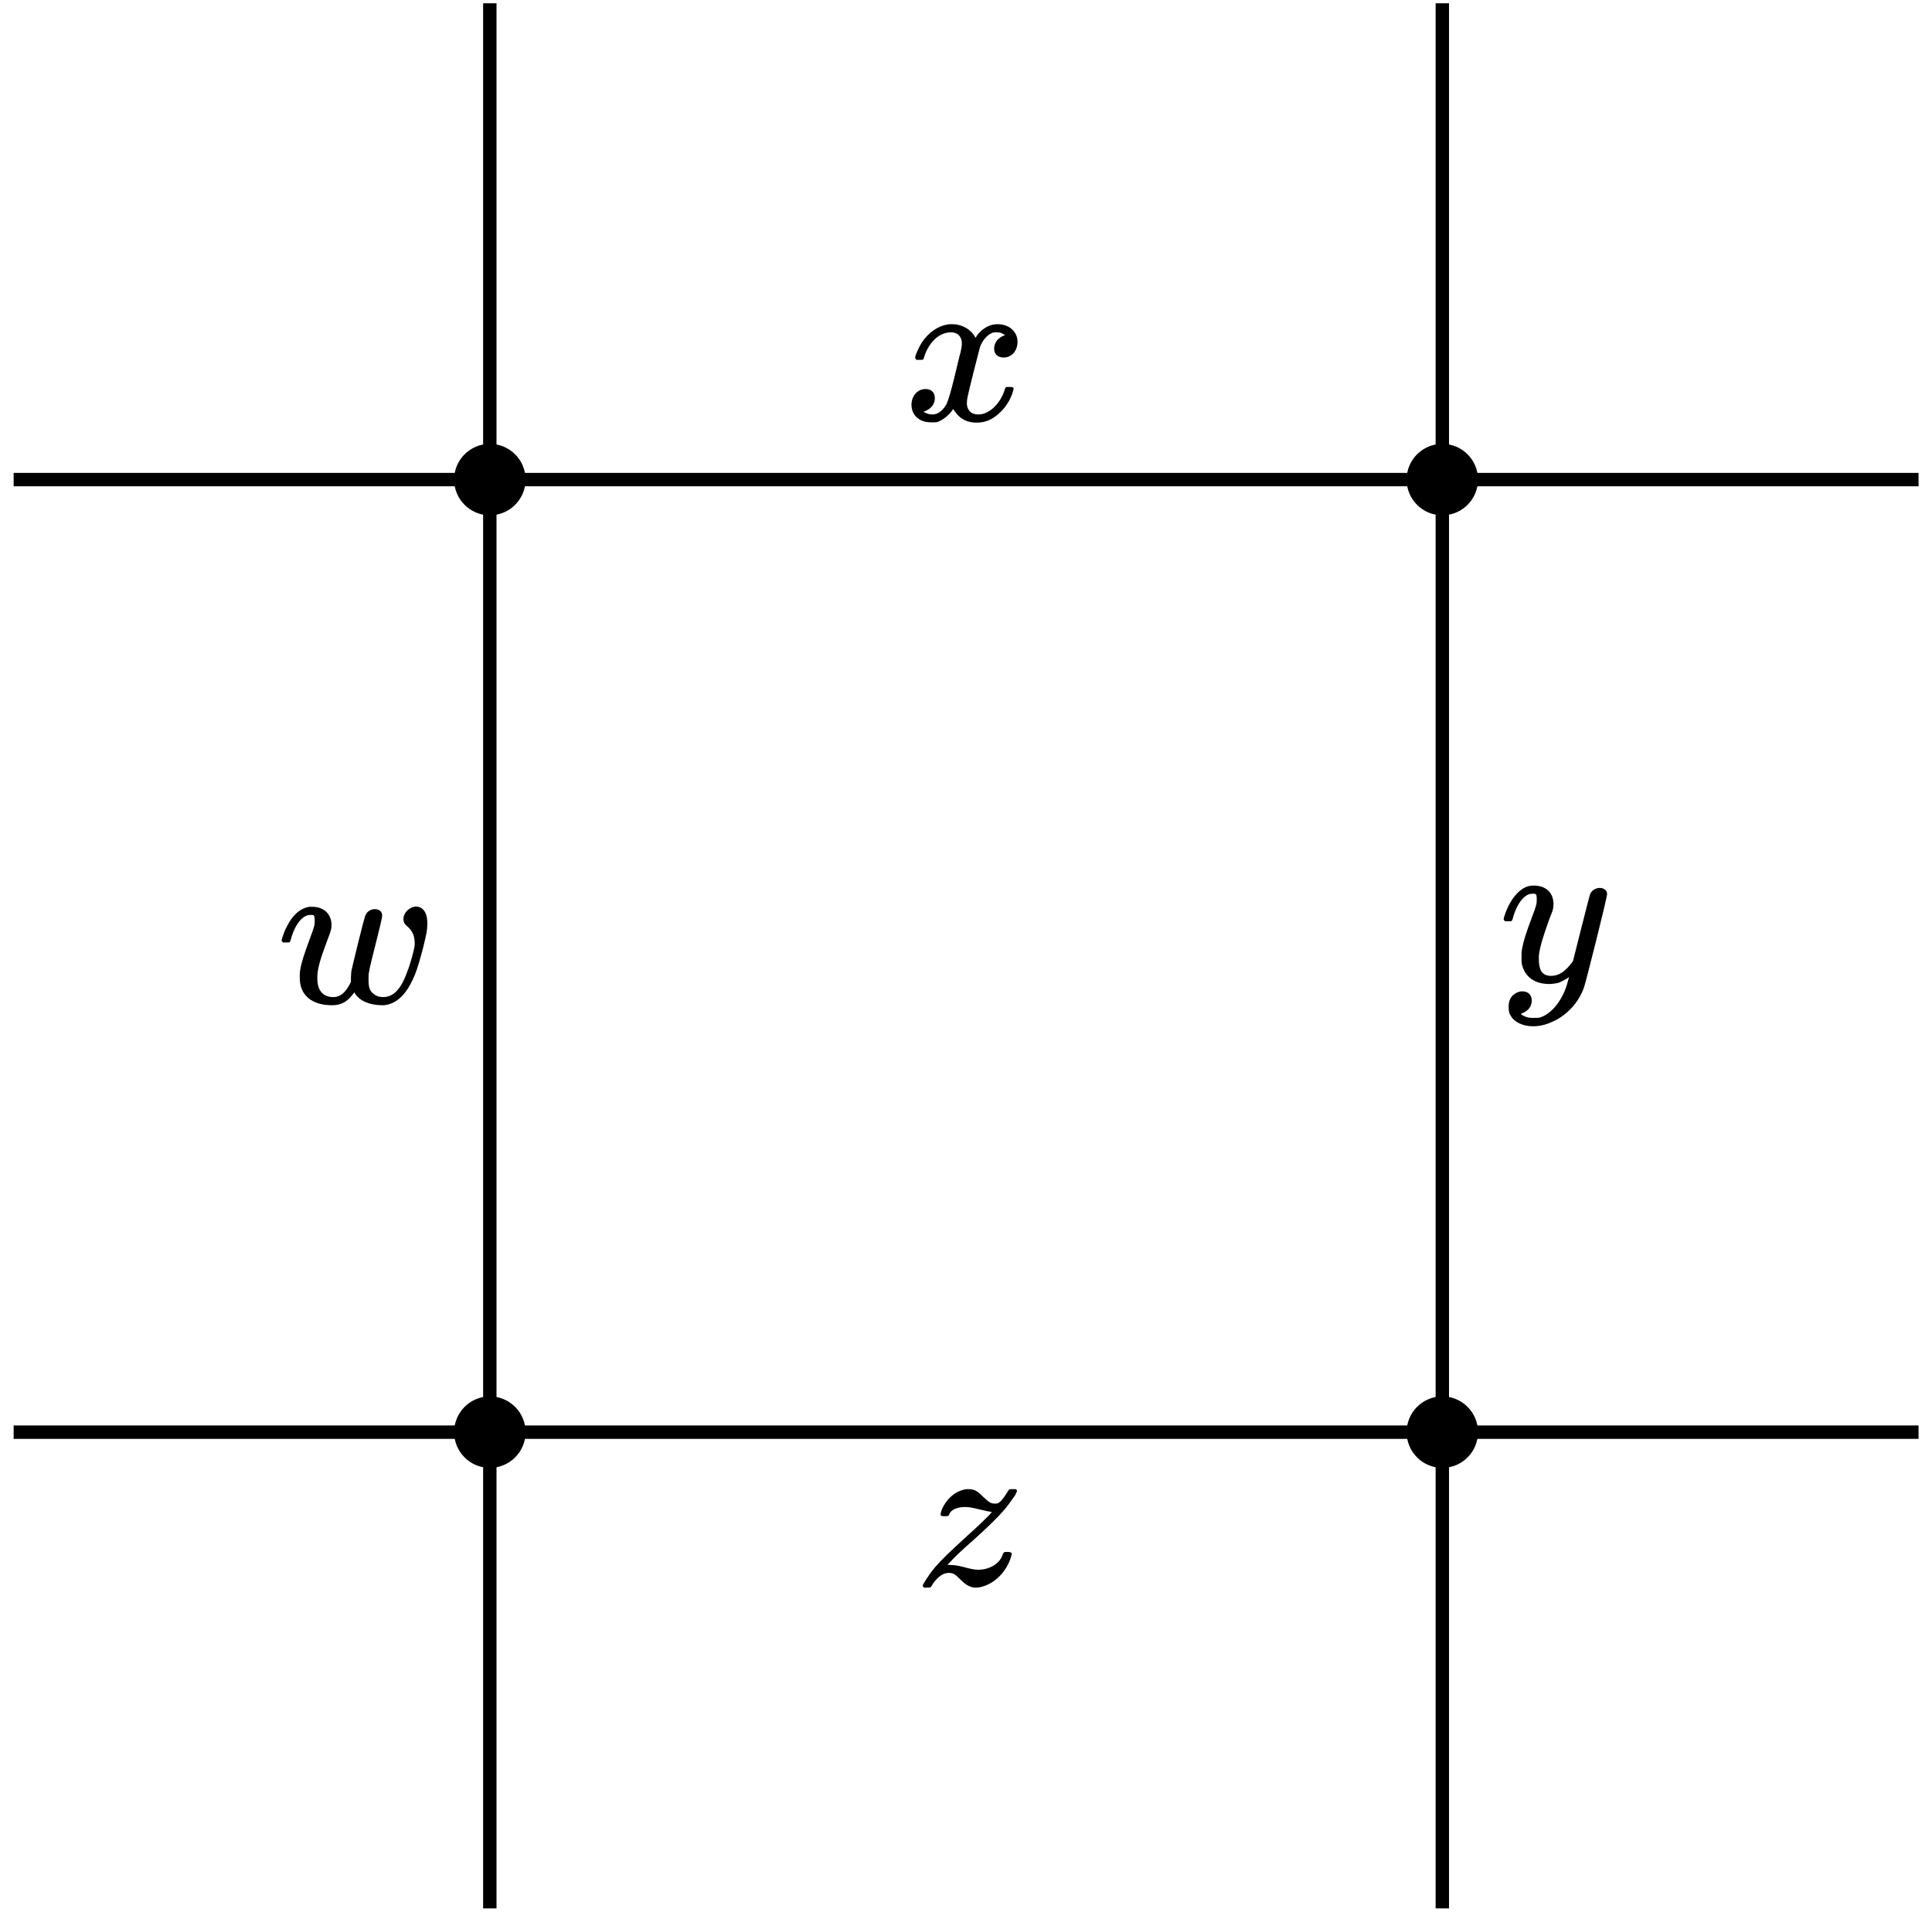
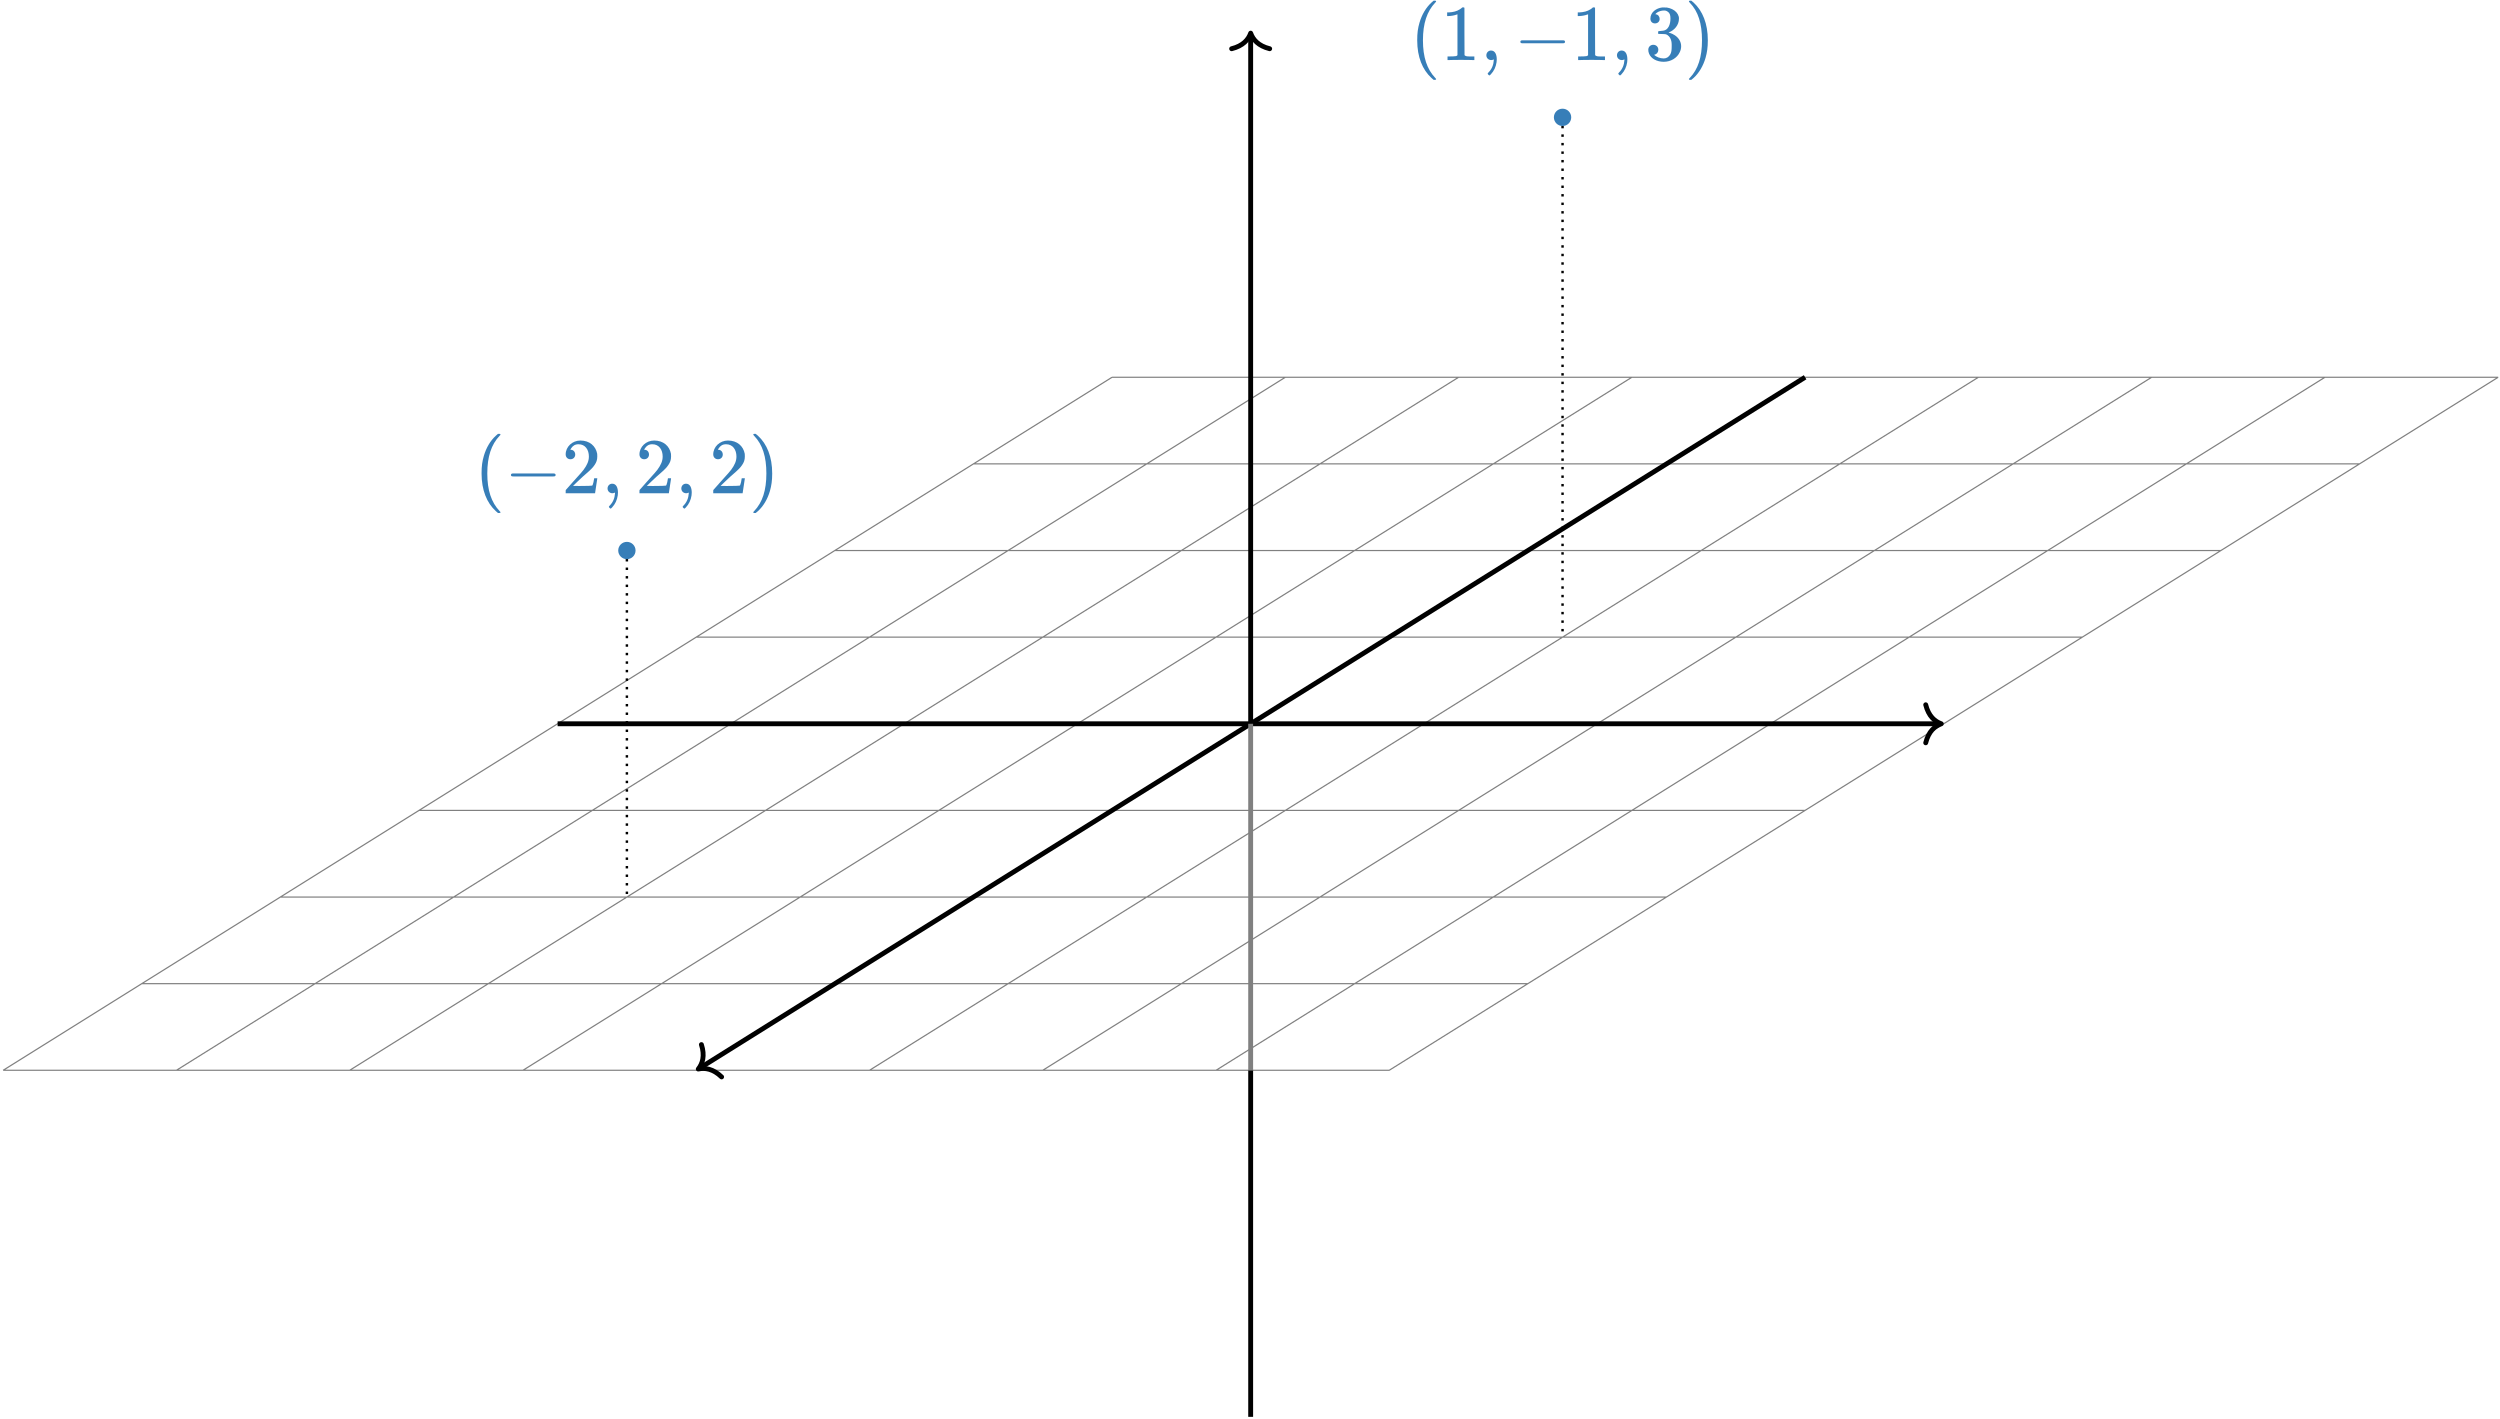
- <svg xmlns="http://www.w3.org/2000/svg" xmlns:xlink="http://www.w3.org/1999/xlink" width="115pt" height="114pt" viewBox="0 0 115 114" version="1.1">
+ <svg xmlns="http://www.w3.org/2000/svg" xmlns:xlink="http://www.w3.org/1999/xlink" width="409pt" height="232pt" viewBox="0 0 409 232" version="1.1">
  <defs>
    <g>
      <symbol overflow="visible" id="glyph0-0">
        <path style="stroke:none;" d="M 0.641 0 L 2.594 0 L 2.594 -6.906 L 0.641 -6.906 Z M 1.297 -0.641 L 1.297 -6.25 L 1.938 -6.25 L 1.938 -0.641 Z M 1.297 -0.641 " />
      </symbol>
      <symbol overflow="visible" id="glyph0-1">
-         <path style="stroke:none;" d="M 0.75 -3.594 L 0.938 -3.594 C 1.172 -3.594 1.172 -3.609 1.203 -3.75 C 1.406 -4.438 1.969 -5.234 2.812 -5.234 C 3.219 -5.234 3.453 -4.969 3.453 -4.562 C 3.453 -4.422 3.422 -4.266 3.375 -4.047 C 3.25 -3.656 2.781 -1.391 2.516 -0.922 C 2.297 -0.547 2 -0.344 1.703 -0.344 C 1.625 -0.344 1.469 -0.359 1.375 -0.406 C 1.312 -0.422 1.172 -0.5 1.172 -0.516 C 1.172 -0.516 1.203 -0.531 1.219 -0.531 C 1.25 -0.547 1.328 -0.562 1.391 -0.609 C 1.625 -0.719 1.844 -0.969 1.844 -1.312 C 1.844 -1.672 1.625 -1.859 1.281 -1.859 C 0.781 -1.859 0.453 -1.406 0.453 -0.922 C 0.453 -0.734 0.5 -0.562 0.578 -0.406 C 0.766 -0.094 1.094 0.125 1.641 0.125 C 1.844 0.125 1.859 0.125 1.984 0.109 C 2.359 -0.031 2.688 -0.297 2.938 -0.672 C 3.203 -0.219 3.625 0.141 4.312 0.141 C 4.875 0.141 5.234 -0.047 5.594 -0.344 C 6 -0.688 6.344 -1.172 6.5 -1.734 C 6.516 -1.797 6.531 -1.844 6.531 -1.875 C 6.531 -1.969 6.469 -1.984 6.281 -1.984 C 6.062 -1.984 6.047 -1.984 6 -1.812 C 5.812 -1.156 5.188 -0.344 4.422 -0.344 C 4.016 -0.344 3.75 -0.594 3.75 -1.016 C 3.75 -1.125 3.766 -1.266 3.797 -1.406 C 3.828 -1.609 4.484 -4.203 4.531 -4.359 C 4.672 -4.75 4.969 -5.094 5.266 -5.203 C 5.344 -5.234 5.359 -5.234 5.5 -5.234 C 5.672 -5.234 5.781 -5.219 5.875 -5.156 C 5.953 -5.109 6.016 -5.078 6.016 -5.062 C 5.688 -4.953 5.375 -4.703 5.375 -4.25 C 5.375 -3.938 5.594 -3.734 5.938 -3.734 C 6.438 -3.734 6.766 -4.156 6.766 -4.672 C 6.766 -5.25 6.297 -5.719 5.562 -5.719 C 5.172 -5.719 4.781 -5.531 4.469 -5.188 C 4.359 -5.078 4.328 -5 4.266 -4.906 C 4.047 -5.359 3.5 -5.719 2.875 -5.719 C 2.781 -5.719 2.688 -5.719 2.609 -5.703 C 2.016 -5.609 1.469 -5.219 1.078 -4.641 C 0.906 -4.375 0.703 -3.922 0.672 -3.75 C 0.672 -3.672 0.719 -3.641 0.75 -3.594 Z M 0.75 -3.594 " />
+         <path style="stroke:none;" d="M 4.312 3.125 C 4.312 3.062 4.297 3.062 4.172 2.922 C 2.812 1.484 2.156 -0.484 2.156 -3.234 C 2.156 -6 2.812 -7.969 4.172 -9.406 C 4.297 -9.531 4.312 -9.547 4.312 -9.594 C 4.312 -9.625 4.297 -9.656 4.281 -9.672 C 4.234 -9.719 4.234 -9.719 4.078 -9.719 L 3.906 -9.719 L 3.547 -9.406 C 2.656 -8.594 1.984 -7.453 1.594 -6.125 C 1.328 -5.219 1.219 -4.438 1.219 -3.234 C 1.219 -0.5 2.078 1.578 3.547 2.922 L 3.906 3.234 L 4.078 3.234 C 4.25 3.234 4.312 3.219 4.312 3.125 Z M 4.312 3.125 " />
      </symbol>
      <symbol overflow="visible" id="glyph0-2">
-         <path style="stroke:none;" d="M 5.984 -5.578 C 5.766 -5.578 5.531 -5.453 5.422 -5.234 C 5.391 -5.156 5.297 -4.812 4.891 -3.203 C 4.625 -2.125 4.391 -1.25 4.391 -1.219 C 4.094 -0.828 3.719 -0.344 3.078 -0.344 C 2.5 -0.344 2.359 -0.766 2.359 -1.359 C 2.359 -1.469 2.359 -1.547 2.375 -1.656 C 2.453 -2.156 2.594 -2.641 3 -3.766 C 3.109 -4.031 3.203 -4.281 3.203 -4.328 C 3.219 -4.375 3.219 -4.484 3.234 -4.594 C 3.234 -5.312 2.766 -5.719 2.047 -5.719 C 1.672 -5.719 1.391 -5.562 1.125 -5.312 C 0.797 -5 0.484 -4.469 0.312 -3.906 C 0.281 -3.812 0.266 -3.75 0.266 -3.719 C 0.266 -3.672 0.328 -3.625 0.344 -3.594 L 0.531 -3.594 C 0.781 -3.594 0.734 -3.594 0.797 -3.719 C 0.938 -4.266 1.156 -4.688 1.422 -4.969 C 1.625 -5.156 1.781 -5.234 2 -5.234 L 2.062 -5.234 C 2.219 -5.234 2.234 -5.141 2.234 -4.906 C 2.234 -4.641 2.234 -4.578 1.953 -3.844 C 1.578 -2.844 1.438 -2.391 1.359 -1.938 C 1.328 -1.781 1.328 -1.719 1.328 -1.469 C 1.328 -1.234 1.328 -1.156 1.344 -1.062 C 1.516 -0.281 2.109 0.141 2.984 0.141 C 3.156 0.141 3.344 0.109 3.5 0.078 C 3.891 -0.062 4.156 -0.281 4.156 -0.266 C 4.156 -0.266 4.047 0.109 4.016 0.234 C 3.703 1.203 3.062 1.953 2.406 2.141 C 2.297 2.156 2.234 2.156 2.078 2.156 L 1.969 2.156 C 1.812 2.156 1.703 2.141 1.547 2.078 C 1.453 2.047 1.297 1.938 1.281 1.922 C 1.281 1.922 1.297 1.906 1.328 1.906 C 1.344 1.891 1.422 1.859 1.484 1.828 C 1.734 1.703 1.938 1.469 1.938 1.125 C 1.938 0.766 1.703 0.578 1.375 0.578 C 1.172 0.578 0.969 0.672 0.797 0.828 C 0.625 1.016 0.562 1.219 0.562 1.516 C 0.562 1.75 0.594 1.906 0.688 2.031 C 0.906 2.422 1.422 2.656 2.016 2.656 C 2.5 2.656 2.875 2.531 3.328 2.312 C 4.125 1.906 4.781 1.156 5.062 0.297 C 5.156 0.031 6.422 -4.969 6.422 -5.219 C 6.422 -5.453 6.203 -5.578 5.984 -5.578 Z M 5.984 -5.578 " />
+         <path style="stroke:none;" d="M 5.391 0 L 5.531 0 L 5.531 -0.594 L 4.766 -0.594 C 4.375 -0.594 4.109 -0.609 3.922 -0.797 L 3.906 -4.672 L 3.906 -8.547 C 3.828 -8.609 3.859 -8.625 3.688 -8.625 C 3.578 -8.625 3.562 -8.625 3.531 -8.594 C 3.469 -8.516 3.25 -8.359 3.141 -8.297 C 2.656 -7.984 2.047 -7.828 1.328 -7.797 L 1.078 -7.797 L 1.078 -7.203 L 1.328 -7.203 C 1.812 -7.219 2.281 -7.312 2.656 -7.453 C 2.703 -7.469 2.75 -7.484 2.766 -7.484 L 2.766 -0.797 C 2.672 -0.719 2.609 -0.641 2.453 -0.641 C 2.312 -0.609 1.859 -0.594 1.484 -0.594 L 1.141 -0.594 L 1.141 0 L 1.297 0 C 1.516 -0.031 2.922 -0.031 3.328 -0.031 C 3.75 -0.031 5.172 -0.031 5.391 0 Z M 5.391 0 " />
      </symbol>
      <symbol overflow="visible" id="glyph0-3">
-         <path style="stroke:none;" d="M 0.531 0.141 L 0.703 0.141 C 0.891 0.141 0.922 0.141 0.984 0.031 C 1.172 -0.297 1.547 -0.734 2 -0.734 C 2.078 -0.734 2.234 -0.719 2.297 -0.672 C 2.391 -0.625 2.469 -0.562 2.688 -0.344 C 2.953 -0.094 3.031 -0.031 3.203 0.047 C 3.328 0.109 3.453 0.141 3.594 0.141 C 3.672 0.141 3.75 0.141 3.828 0.125 C 4.766 -0.062 5.484 -0.875 5.719 -1.734 C 5.734 -1.781 5.75 -1.828 5.75 -1.859 C 5.75 -1.953 5.656 -1.984 5.484 -1.984 C 5.281 -1.984 5.266 -1.969 5.203 -1.812 C 5.047 -1.312 4.453 -0.922 3.75 -0.922 C 3.547 -0.922 3.297 -0.969 2.844 -1.094 C 2.5 -1.172 2.344 -1.203 2.109 -1.203 L 1.922 -1.219 L 2.078 -1.375 C 2.344 -1.672 2.766 -2.078 3.484 -2.703 C 4.453 -3.578 4.906 -4.031 5.328 -4.516 C 5.547 -4.781 5.812 -5.156 5.953 -5.359 C 6.016 -5.5 6.062 -5.578 6.062 -5.625 C 6.062 -5.656 6.016 -5.703 5.984 -5.719 L 5.812 -5.719 C 5.562 -5.719 5.609 -5.719 5.5 -5.562 C 5.266 -5.172 5.094 -4.969 4.938 -4.891 C 4.875 -4.859 4.844 -4.859 4.75 -4.859 C 4.516 -4.859 4.406 -4.922 4.062 -5.25 C 3.797 -5.516 3.594 -5.719 3.188 -5.719 C 3.109 -5.719 3.047 -5.719 2.969 -5.703 C 2.344 -5.594 1.781 -5.062 1.547 -4.391 C 1.531 -4.312 1.516 -4.25 1.516 -4.203 C 1.516 -4.125 1.578 -4.109 1.781 -4.109 C 2 -4.109 1.984 -4.125 2.031 -4.219 C 2.109 -4.484 2.484 -4.656 2.984 -4.656 C 3.188 -4.656 3.391 -4.625 3.812 -4.516 C 4.203 -4.422 4.422 -4.375 4.5 -4.375 C 4.578 -4.375 4.578 -4.359 4.406 -4.172 C 4.125 -3.891 3.75 -3.516 3.062 -2.906 C 2.078 -2 1.625 -1.578 1.203 -1.094 C 0.953 -0.797 0.688 -0.422 0.531 -0.141 C 0.484 -0.062 0.453 -0.016 0.453 0.031 C 0.453 0.078 0.5 0.109 0.531 0.141 Z M 0.531 0.141 " />
+         <path style="stroke:none;" d="M 1.016 -0.781 C 1.016 -0.344 1.359 0 1.812 0 C 1.938 0 2.047 -0.031 2.156 -0.078 C 2.203 -0.109 2.234 -0.109 2.234 -0.109 L 2.234 0.031 C 2.188 0.797 1.906 1.484 1.359 2.031 C 1.25 2.141 1.234 2.188 1.234 2.234 C 1.234 2.297 1.453 2.516 1.516 2.516 C 1.562 2.516 1.625 2.453 1.75 2.328 C 2.266 1.781 2.578 1.109 2.688 0.344 C 2.703 0.25 2.719 0.062 2.719 -0.109 C 2.719 -0.859 2.469 -1.562 1.781 -1.562 C 1.328 -1.562 1.016 -1.203 1.016 -0.781 Z M 1.016 -0.781 " />
      </symbol>
      <symbol overflow="visible" id="glyph0-4">
-         <path style="stroke:none;" d="M 5.812 -5.578 C 5.594 -5.578 5.359 -5.453 5.266 -5.234 C 5.156 -5.031 4.438 -2 4.438 -1.984 C 4.406 -1.875 4.406 -1.75 4.391 -1.547 L 4.391 -1.25 L 4.328 -1.125 C 4.047 -0.594 3.75 -0.344 3.344 -0.344 C 2.703 -0.344 2.391 -0.766 2.391 -1.438 L 2.391 -1.609 C 2.422 -2.109 2.562 -2.594 3 -3.766 C 3.219 -4.312 3.234 -4.422 3.234 -4.641 C 3.234 -5.25 2.812 -5.719 2.078 -5.719 C 1.969 -5.719 1.859 -5.719 1.781 -5.688 C 1.281 -5.562 0.875 -5.156 0.562 -4.516 C 0.438 -4.281 0.391 -4.125 0.312 -3.906 C 0.281 -3.812 0.266 -3.75 0.266 -3.719 C 0.266 -3.672 0.328 -3.625 0.344 -3.594 L 0.531 -3.594 C 0.781 -3.594 0.734 -3.594 0.797 -3.719 C 0.938 -4.266 1.156 -4.688 1.422 -4.969 C 1.625 -5.156 1.781 -5.234 2 -5.234 L 2.062 -5.234 C 2.219 -5.234 2.234 -5.141 2.234 -4.906 C 2.234 -4.641 2.234 -4.578 1.953 -3.844 C 1.594 -2.859 1.438 -2.391 1.375 -1.969 C 1.344 -1.859 1.344 -1.672 1.344 -1.5 C 1.344 -0.375 2.156 0.141 3.266 0.141 C 3.953 0.141 4.281 -0.203 4.594 -0.625 C 4.844 -0.141 5.484 0.141 6.25 0.141 C 6.328 0.141 6.406 0.141 6.484 0.125 C 7.344 -0.031 7.859 -0.844 8.203 -1.688 C 8.359 -2.078 8.516 -2.625 8.688 -3.281 C 8.859 -4.016 8.938 -4.25 8.938 -4.766 C 8.938 -5.281 8.75 -5.641 8.391 -5.719 C 8.359 -5.719 8.328 -5.734 8.297 -5.734 C 7.922 -5.734 7.516 -5.406 7.516 -4.984 C 7.516 -4.828 7.578 -4.688 7.719 -4.578 C 8.031 -4.312 8.188 -4.016 8.188 -3.531 C 8.188 -3.469 8.188 -3.406 8.172 -3.344 C 8.141 -3.109 7.922 -2.297 7.766 -1.922 C 7.406 -0.859 6.938 -0.344 6.312 -0.344 C 6.094 -0.344 5.938 -0.391 5.781 -0.5 C 5.516 -0.688 5.438 -0.891 5.438 -1.391 C 5.438 -1.625 5.438 -1.703 5.469 -1.844 C 5.531 -2.328 6.25 -4.891 6.25 -5.203 C 6.25 -5.453 6.047 -5.578 5.812 -5.578 Z M 5.812 -5.578 " />
+         <path style="stroke:none;" d="M 1.641 -6 C 2.109 -6 2.406 -6.328 2.406 -6.734 C 2.406 -7.109 2.156 -7.453 1.797 -7.484 C 1.75 -7.5 1.703 -7.516 1.703 -7.516 C 1.703 -7.531 1.859 -7.688 1.969 -7.766 C 2.281 -7.984 2.719 -8.109 3.109 -8.109 C 3.375 -8.109 3.516 -8.062 3.719 -7.922 C 4.047 -7.719 4.172 -7.375 4.172 -6.797 C 4.172 -5.812 3.797 -4.906 3 -4.812 C 2.922 -4.797 2.297 -4.734 2.25 -4.734 C 2.234 -4.734 2.219 -4.734 2.188 -4.703 C 2.156 -4.656 2.156 -4.656 2.156 -4.5 C 2.156 -4.359 2.156 -4.344 2.172 -4.297 L 2.219 -4.281 L 2.766 -4.266 C 3.359 -4.25 3.359 -4.25 3.547 -4.172 C 4.062 -3.906 4.375 -3.328 4.375 -2.531 L 4.375 -2.266 C 4.375 -1.625 4.328 -1.281 4.156 -0.953 C 3.922 -0.516 3.531 -0.266 3.078 -0.266 C 2.453 -0.266 1.875 -0.516 1.484 -0.859 L 1.562 -0.875 C 1.938 -0.969 2.188 -1.281 2.188 -1.688 C 2.188 -2.156 1.844 -2.5 1.359 -2.5 C 0.922 -2.5 0.547 -2.172 0.547 -1.688 C 0.547 -1.484 0.578 -1.25 0.672 -1.047 C 0.984 -0.25 1.938 0.281 3.078 0.281 C 4.266 0.281 5.266 -0.375 5.672 -1.25 C 5.844 -1.578 5.922 -1.922 5.922 -2.266 C 5.922 -3 5.516 -3.656 4.859 -4.078 C 4.312 -4.438 3.875 -4.469 3.875 -4.5 C 3.875 -4.516 3.891 -4.516 3.906 -4.531 C 4.812 -4.875 5.562 -5.719 5.562 -6.766 C 5.562 -6.891 5.562 -7.016 5.531 -7.109 C 5.391 -7.625 5.031 -8.047 4.453 -8.328 C 4.172 -8.453 3.906 -8.547 3.594 -8.594 C 3.469 -8.609 3.219 -8.609 3.016 -8.609 L 2.828 -8.609 C 1.875 -8.5 0.891 -7.844 0.891 -6.781 C 0.891 -6.328 1.172 -6 1.641 -6 Z M 1.641 -6 " />
+       </symbol>
+       <symbol overflow="visible" id="glyph0-5">
+         <path style="stroke:none;" d="M 0.781 -9.703 C 0.734 -9.672 0.719 -9.609 0.719 -9.562 C 0.719 -9.547 0.797 -9.469 0.859 -9.391 C 2.234 -7.969 2.859 -5.984 2.859 -3.234 C 2.859 -0.5 2.234 1.484 0.859 2.922 C 0.797 2.984 0.719 3.062 0.719 3.078 C 0.719 3.219 0.766 3.234 0.953 3.234 L 1.109 3.234 L 1.484 2.922 C 2.375 2.109 3.047 0.969 3.438 -0.359 C 3.688 -1.25 3.812 -2.062 3.812 -3.234 C 3.812 -5.969 2.953 -8.062 1.484 -9.406 L 1.109 -9.719 L 0.953 -9.719 C 0.859 -9.719 0.797 -9.703 0.781 -9.703 Z M 0.781 -9.703 " />
+       </symbol>
+       <symbol overflow="visible" id="glyph0-6">
+         <path style="stroke:none;" d="M 1.422 -5.562 C 1.906 -5.562 2.203 -5.922 2.203 -6.328 C 2.203 -6.734 1.938 -7.109 1.484 -7.109 C 1.438 -7.109 1.406 -7.109 1.406 -7.125 C 1.406 -7.141 1.484 -7.234 1.531 -7.344 C 1.812 -7.766 2.156 -8.016 2.75 -8.016 C 3.859 -8.016 4.438 -7.094 4.438 -6.016 C 4.438 -5.266 4.156 -4.641 3.578 -3.844 C 3.297 -3.484 3.219 -3.391 1.766 -1.781 C 1.172 -1.109 0.688 -0.562 0.672 -0.547 C 0.641 -0.5 0.641 -0.469 0.641 -0.25 L 0.641 0 L 5.453 0 L 5.453 -0.031 C 5.484 -0.109 5.781 -2.328 5.812 -2.406 L 5.812 -2.453 L 5.297 -2.453 L 5.297 -2.406 C 5.188 -1.828 5.188 -1.703 5.109 -1.531 C 5.078 -1.406 5.031 -1.266 4.984 -1.25 C 4.906 -1.219 4.125 -1.188 2.828 -1.188 L 1.844 -1.203 L 2.609 -1.938 C 3.484 -2.766 3.453 -2.734 3.906 -3.125 C 4.75 -3.859 5.094 -4.203 5.359 -4.609 C 5.672 -5.062 5.812 -5.453 5.812 -6.016 C 5.812 -6.172 5.797 -6.328 5.797 -6.453 C 5.562 -7.719 4.562 -8.625 3.047 -8.625 C 1.719 -8.625 0.641 -7.594 0.641 -6.359 C 0.641 -5.922 0.938 -5.562 1.422 -5.562 Z M 1.422 -5.562 " />
+       </symbol>
+       <symbol overflow="visible" id="glyph1-0">
+         <path style="stroke:none;" d="" />
+       </symbol>
+       <symbol overflow="visible" id="glyph1-1">
+         <path style="stroke:none;" d="M 7.875 -2.75 C 8.078 -2.75 8.297 -2.75 8.297 -2.984 C 8.297 -3.234 8.078 -3.234 7.875 -3.234 L 1.406 -3.234 C 1.203 -3.234 0.984 -3.234 0.984 -2.984 C 0.984 -2.75 1.203 -2.75 1.406 -2.75 Z M 7.875 -2.75 " />
      </symbol>
    </g>
  </defs>
  <g id="surface1">
-     <path style=" stroke:none;fill-rule:nonzero;fill:rgb(0%,0%,0%);fill-opacity:1;" d="M 31.285 28.543 C 31.285 27.367 30.332 26.418 29.156 26.418 C 27.984 26.418 27.031 27.367 27.031 28.543 C 27.031 29.719 27.984 30.668 29.156 30.668 C 30.332 30.668 31.285 29.719 31.285 28.543 Z M 31.285 28.543 " />
-     <path style=" stroke:none;fill-rule:nonzero;fill:rgb(0%,0%,0%);fill-opacity:1;" d="M 87.977 28.543 C 87.977 27.367 87.027 26.418 85.852 26.418 C 84.676 26.418 83.727 27.367 83.727 28.543 C 83.727 29.719 84.676 30.668 85.852 30.668 C 87.027 30.668 87.977 29.719 87.977 28.543 Z M 87.977 28.543 " />
-     <path style=" stroke:none;fill-rule:nonzero;fill:rgb(0%,0%,0%);fill-opacity:1;" d="M 87.977 85.238 C 87.977 84.062 87.027 83.109 85.852 83.109 C 84.676 83.109 83.727 84.062 83.727 85.238 C 83.727 86.41 84.676 87.363 85.852 87.363 C 87.027 87.363 87.977 86.41 87.977 85.238 Z M 87.977 85.238 " />
-     <path style=" stroke:none;fill-rule:nonzero;fill:rgb(0%,0%,0%);fill-opacity:1;" d="M 31.285 85.238 C 31.285 84.062 30.332 83.109 29.156 83.109 C 27.984 83.109 27.031 84.062 27.031 85.238 C 27.031 86.41 27.984 87.363 29.156 87.363 C 30.332 87.363 31.285 86.41 31.285 85.238 Z M 31.285 85.238 " />
-     <path style="fill:none;stroke-width:0.797;stroke-linecap:butt;stroke-linejoin:miter;stroke:rgb(0%,0%,0%);stroke-opacity:1;stroke-miterlimit:10;" d="M -28.349 28.347 L 28.347 28.347 " transform="matrix(1,0,0,-1,57.505,56.89)" />
-     <g style="fill:rgb(0%,0%,0%);fill-opacity:1;">
-       <use xlink:href="#glyph0-1" x="53.801" y="25.013" />
+     <path style="fill:none;stroke-width:0.199;stroke-linecap:butt;stroke-linejoin:miter;stroke:rgb(50%,50%,50%);stroke-opacity:1;stroke-miterlimit:10;" d="M -22.678 56.692 L 204.099 56.692 M -45.354 42.52 L 181.419 42.52 M -68.034 28.345 L 158.744 28.345 M -90.71 14.173 L 136.064 14.173 M -113.385 0.001 L 113.388 0.001 M -136.065 -14.171 L 90.708 -14.171 M -158.741 -28.347 L 68.033 -28.347 M -181.421 -42.519 L 45.353 -42.519 M -204.088 -56.687 L 22.685 -56.687 M -22.678 56.692 L -204.096 -56.691 M 5.669 56.692 L -175.749 -56.691 M 34.017 56.692 L -147.405 -56.691 M 62.365 56.692 L -119.057 -56.691 M 90.708 56.692 L -90.71 -56.691 M 119.056 56.692 L -62.362 -56.691 M 147.404 56.692 L -34.018 -56.691 M 175.751 56.692 L -5.67 -56.691 M 204.087 56.692 L 22.665 -56.691 " transform="matrix(1,0,0,-1,204.608,118.411)" />
+     <path style="fill:none;stroke-width:0.797;stroke-linecap:butt;stroke-linejoin:miter;stroke:rgb(0%,0%,0%);stroke-opacity:1;stroke-miterlimit:10;" d="M -113.385 0.001 L 112.591 0.001 " transform="matrix(1,0,0,-1,204.608,118.411)" />
+     <path style="fill:none;stroke-width:0.797;stroke-linecap:round;stroke-linejoin:round;stroke:rgb(0%,0%,0%);stroke-opacity:1;stroke-miterlimit:10;" d="M -2.55 3.11 C -2.085 1.243 -1.046 0.364 0.001 0.001 C -1.046 -0.362 -2.085 -1.245 -2.55 -3.112 " transform="matrix(1,0,0,-1,317.5967,118.411)" />
+     <path style="fill:none;stroke-width:0.797;stroke-linecap:butt;stroke-linejoin:miter;stroke:rgb(0%,0%,0%);stroke-opacity:1;stroke-miterlimit:10;" d="M 90.708 56.692 L -90.034 -56.269 " transform="matrix(1,0,0,-1,204.608,118.411)" />
+     <path style="fill:none;stroke-width:0.797;stroke-linecap:round;stroke-linejoin:round;stroke:rgb(0%,0%,0%);stroke-opacity:1;stroke-miterlimit:10;" d="M -2.548 3.111 C -2.083 1.244 -1.048 0.363 -0.001 0.002 C -1.047 -0.364 -2.086 -1.245 -2.549 -3.112 " transform="matrix(-0.8499,0.53117,0.53117,0.8499,114.2366,174.8929)" />
+     <path style="fill:none;stroke-width:0.797;stroke-linecap:butt;stroke-linejoin:miter;stroke:rgb(0%,0%,0%);stroke-opacity:1;stroke-miterlimit:10;" d="M 0.001 0.001 L 0.001 112.591 " transform="matrix(1,0,0,-1,204.608,118.411)" />
+     <path style="fill:none;stroke-width:0.797;stroke-linecap:round;stroke-linejoin:round;stroke:rgb(0%,0%,0%);stroke-opacity:1;stroke-miterlimit:10;" d="M -2.55 3.112 C -2.086 1.245 -1.046 0.362 0 -0.001 C -1.046 -0.365 -2.086 -1.244 -2.55 -3.111 " transform="matrix(0,-1,-1,0,204.608,5.42228)" />
+     <path style="fill:none;stroke-width:0.797;stroke-linecap:butt;stroke-linejoin:miter;stroke:rgb(0%,0%,0%);stroke-opacity:1;stroke-miterlimit:10;" d="M 0.001 -113.386 L 0.001 -56.694 " transform="matrix(1,0,0,-1,204.608,118.411)" />
+     <path style="fill:none;stroke-width:0.797;stroke-linecap:butt;stroke-linejoin:miter;stroke:rgb(50%,50%,50%);stroke-opacity:1;stroke-miterlimit:10;" d="M 0.001 -56.694 L 0.001 0.001 " transform="matrix(1,0,0,-1,204.608,118.411)" />
+     <path style="fill:none;stroke-width:0.399;stroke-linecap:butt;stroke-linejoin:miter;stroke:rgb(0%,0%,0%);stroke-opacity:1;stroke-dasharray:0.399,0.996;stroke-miterlimit:10;" d="M 51.025 99.216 L 51.025 14.173 " transform="matrix(1,0,0,-1,204.608,118.411)" />
+     <path style=" stroke:none;fill-rule:nonzero;fill:rgb(21.57%,49.409%,72.159%);fill-opacity:1;" d="M 257.051 19.195 C 257.051 18.414 256.414 17.781 255.633 17.781 C 254.848 17.781 254.215 18.414 254.215 19.195 C 254.215 19.98 254.848 20.613 255.633 20.613 C 256.414 20.613 257.051 19.98 257.051 19.195 Z M 257.051 19.195 " />
+     <g style="fill:rgb(21.57%,49.409%,72.159%);fill-opacity:1;">
+       <use xlink:href="#glyph0-1" x="230.637" y="9.829" />
+       <use xlink:href="#glyph0-2" x="235.675" y="9.829" />
+       <use xlink:href="#glyph0-3" x="242.151" y="9.829" />
    </g>
-     <path style="fill:none;stroke-width:0.797;stroke-linecap:butt;stroke-linejoin:miter;stroke:rgb(0%,0%,0%);stroke-opacity:1;stroke-miterlimit:10;" d="M 28.347 28.347 L 28.347 -28.348 " transform="matrix(1,0,0,-1,57.505,56.89)" />
-     <g style="fill:rgb(0%,0%,0%);fill-opacity:1;">
-       <use xlink:href="#glyph0-2" x="89.238" y="58.424" />
+     <g style="fill:rgb(21.57%,49.409%,72.159%);fill-opacity:1;">
+       <use xlink:href="#glyph1-1" x="247.744" y="9.829" />
    </g>
-     <path style="fill:none;stroke-width:0.797;stroke-linecap:butt;stroke-linejoin:miter;stroke:rgb(0%,0%,0%);stroke-opacity:1;stroke-miterlimit:10;" d="M 28.347 -28.348 L -28.349 -28.348 " transform="matrix(1,0,0,-1,57.505,56.89)" />
-     <g style="fill:rgb(0%,0%,0%);fill-opacity:1;">
-       <use xlink:href="#glyph0-3" x="54.474" y="94.348" />
+     <g style="fill:rgb(21.57%,49.409%,72.159%);fill-opacity:1;">
+       <use xlink:href="#glyph0-2" x="257.043" y="9.829" />
+       <use xlink:href="#glyph0-3" x="263.519" y="9.829" />
    </g>
-     <path style="fill:none;stroke-width:0.797;stroke-linecap:butt;stroke-linejoin:miter;stroke:rgb(0%,0%,0%);stroke-opacity:1;stroke-miterlimit:10;" d="M -28.349 -28.348 L -28.349 28.347 " transform="matrix(1,0,0,-1,57.505,56.89)" />
-     <g style="fill:rgb(0%,0%,0%);fill-opacity:1;">
-       <use xlink:href="#glyph0-4" x="16.498" y="59.687" />
+     <g style="fill:rgb(21.57%,49.409%,72.159%);fill-opacity:1;">
+       <use xlink:href="#glyph0-4" x="269.114" y="9.829" />
+       <use xlink:href="#glyph0-5" x="275.589" y="9.829" />
    </g>
-     <path style="fill:none;stroke-width:0.797;stroke-linecap:butt;stroke-linejoin:miter;stroke:rgb(0%,0%,0%);stroke-opacity:1;stroke-miterlimit:10;" d="M -28.349 28.347 L -56.693 28.347 " transform="matrix(1,0,0,-1,57.505,56.89)" />
-     <path style="fill:none;stroke-width:0.797;stroke-linecap:butt;stroke-linejoin:miter;stroke:rgb(0%,0%,0%);stroke-opacity:1;stroke-miterlimit:10;" d="M -28.349 28.347 L -28.349 56.695 " transform="matrix(1,0,0,-1,57.505,56.89)" />
-     <path style="fill:none;stroke-width:0.797;stroke-linecap:butt;stroke-linejoin:miter;stroke:rgb(0%,0%,0%);stroke-opacity:1;stroke-miterlimit:10;" d="M 28.347 28.347 L 56.694 28.347 " transform="matrix(1,0,0,-1,57.505,56.89)" />
-     <path style="fill:none;stroke-width:0.797;stroke-linecap:butt;stroke-linejoin:miter;stroke:rgb(0%,0%,0%);stroke-opacity:1;stroke-miterlimit:10;" d="M 28.347 28.347 L 28.347 56.695 " transform="matrix(1,0,0,-1,57.505,56.89)" />
-     <path style="fill:none;stroke-width:0.797;stroke-linecap:butt;stroke-linejoin:miter;stroke:rgb(0%,0%,0%);stroke-opacity:1;stroke-miterlimit:10;" d="M 28.347 -28.348 L 56.694 -28.348 " transform="matrix(1,0,0,-1,57.505,56.89)" />
-     <path style="fill:none;stroke-width:0.797;stroke-linecap:butt;stroke-linejoin:miter;stroke:rgb(0%,0%,0%);stroke-opacity:1;stroke-miterlimit:10;" d="M 28.347 -28.348 L 28.347 -56.692 " transform="matrix(1,0,0,-1,57.505,56.89)" />
-     <path style="fill:none;stroke-width:0.797;stroke-linecap:butt;stroke-linejoin:miter;stroke:rgb(0%,0%,0%);stroke-opacity:1;stroke-miterlimit:10;" d="M -28.349 -28.348 L -56.693 -28.348 " transform="matrix(1,0,0,-1,57.505,56.89)" />
-     <path style="fill:none;stroke-width:0.797;stroke-linecap:butt;stroke-linejoin:miter;stroke:rgb(0%,0%,0%);stroke-opacity:1;stroke-miterlimit:10;" d="M -28.349 -28.348 L -28.349 -56.692 " transform="matrix(1,0,0,-1,57.505,56.89)" />
+     <path style="fill:none;stroke-width:0.399;stroke-linecap:butt;stroke-linejoin:miter;stroke:rgb(0%,0%,0%);stroke-opacity:1;stroke-dasharray:0.399,0.996;stroke-miterlimit:10;" d="M -102.049 28.349 L -102.049 -28.347 " transform="matrix(1,0,0,-1,204.608,118.411)" />
+     <path style=" stroke:none;fill-rule:nonzero;fill:rgb(21.57%,49.409%,72.159%);fill-opacity:1;" d="M 103.977 90.062 C 103.977 89.281 103.344 88.648 102.559 88.648 C 101.777 88.648 101.141 89.281 101.141 90.062 C 101.141 90.848 101.777 91.48 102.559 91.48 C 103.344 91.48 103.977 90.848 103.977 90.062 Z M 103.977 90.062 " />
+     <g style="fill:rgb(21.57%,49.409%,72.159%);fill-opacity:1;">
+       <use xlink:href="#glyph0-1" x="77.566" y="80.695" />
+     </g>
+     <g style="fill:rgb(21.57%,49.409%,72.159%);fill-opacity:1;">
+       <use xlink:href="#glyph1-1" x="82.604" y="80.695" />
+     </g>
+     <g style="fill:rgb(21.57%,49.409%,72.159%);fill-opacity:1;">
+       <use xlink:href="#glyph0-6" x="91.903" y="80.695" />
+       <use xlink:href="#glyph0-3" x="98.379" y="80.695" />
+     </g>
+     <g style="fill:rgb(21.57%,49.409%,72.159%);fill-opacity:1;">
+       <use xlink:href="#glyph0-6" x="103.974" y="80.695" />
+       <use xlink:href="#glyph0-3" x="110.449" y="80.695" />
+     </g>
+     <g style="fill:rgb(21.57%,49.409%,72.159%);fill-opacity:1;">
+       <use xlink:href="#glyph0-6" x="116.044" y="80.695" />
+       <use xlink:href="#glyph0-5" x="122.52" y="80.695" />
+     </g>
  </g>
</svg>
